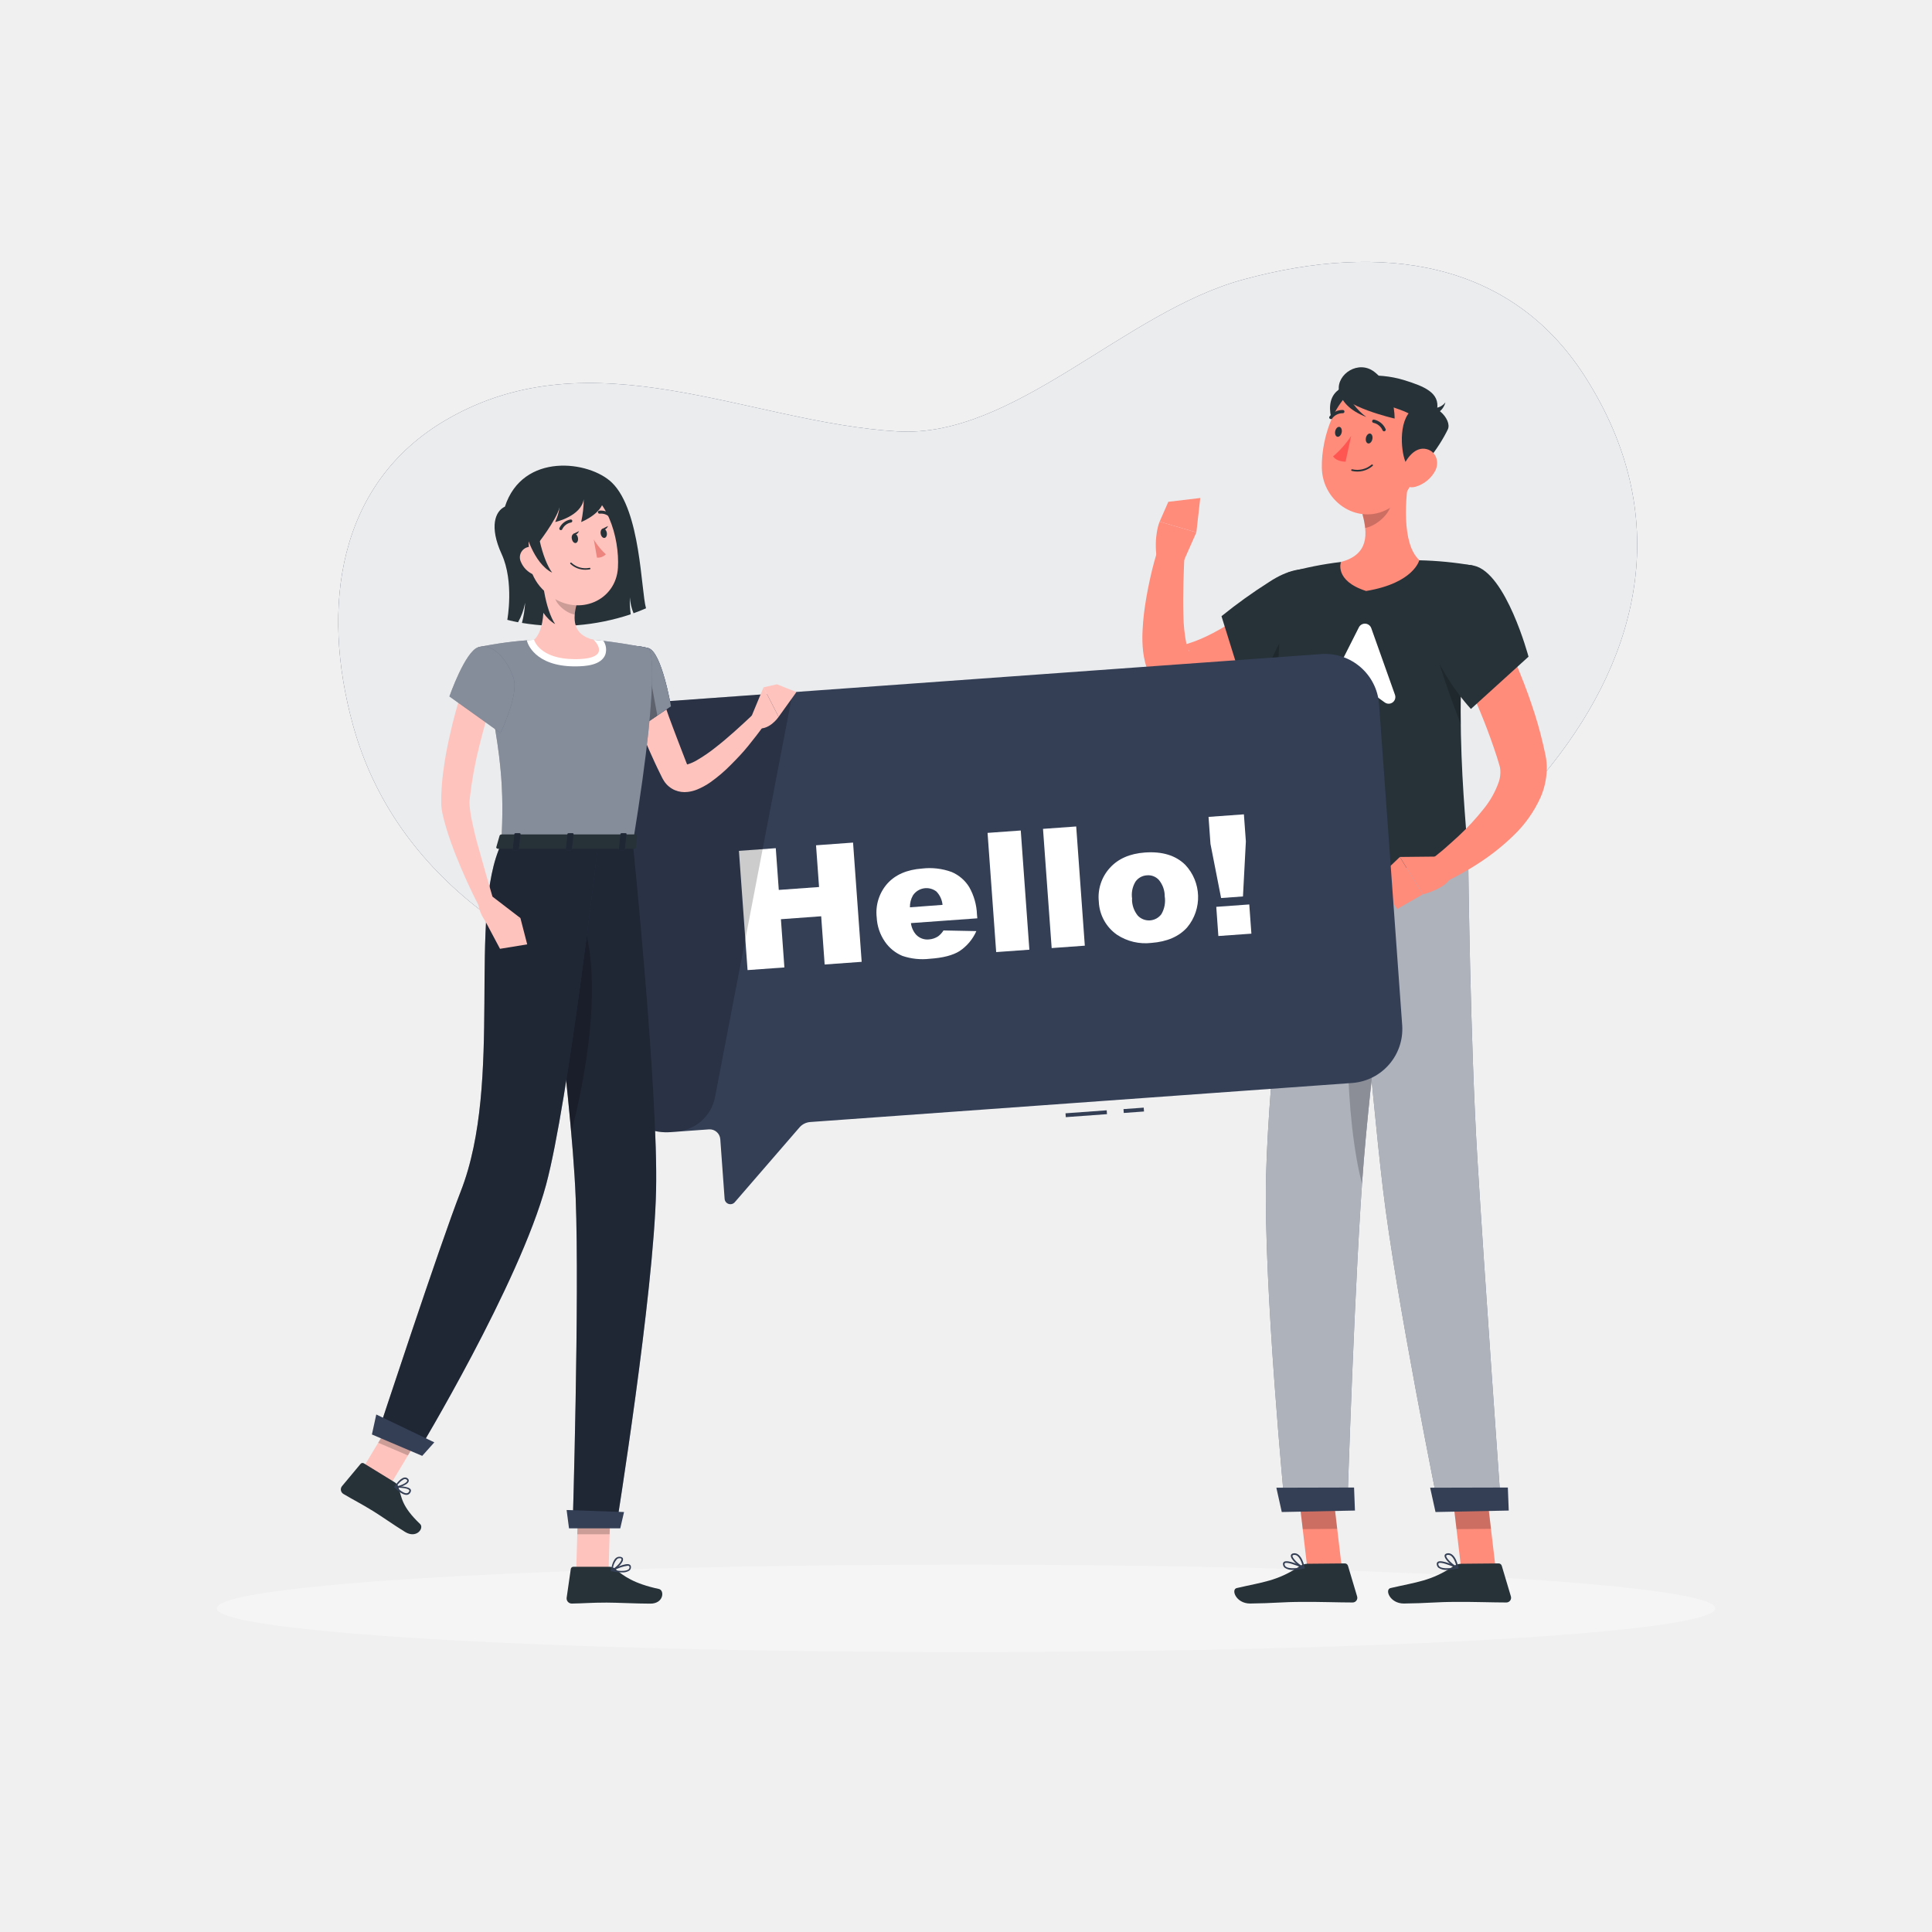
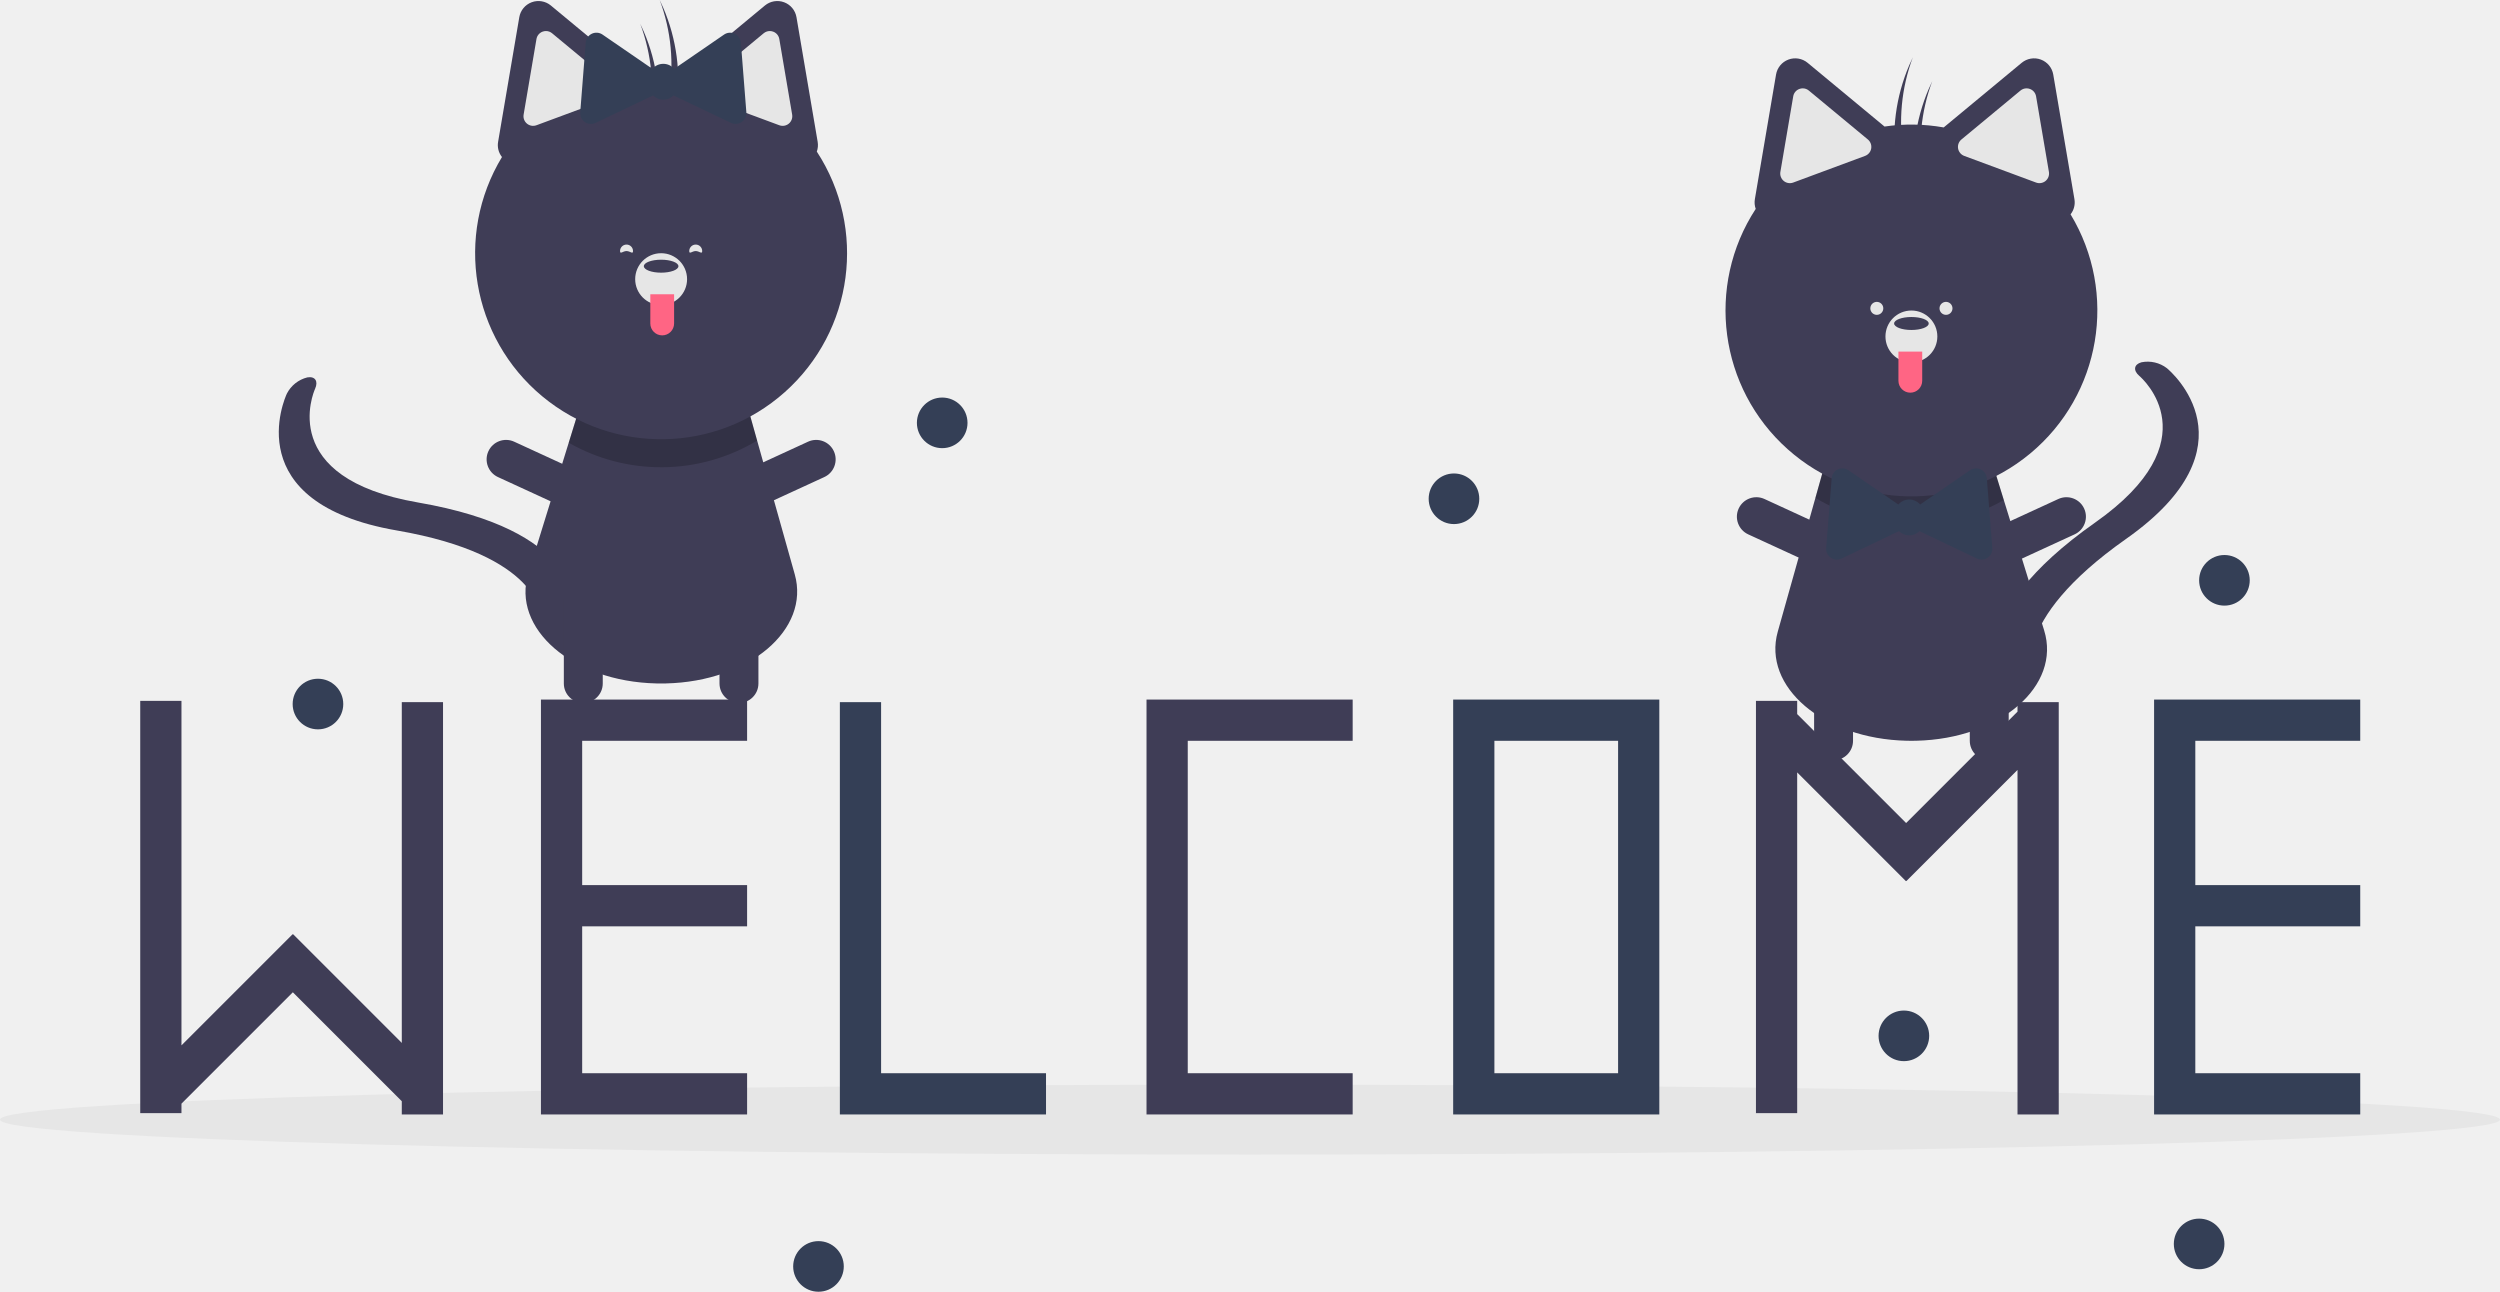
- <svg xmlns="http://www.w3.org/2000/svg" viewBox="0 0 500 500">
-   <g id="freepik--background-simple--inject-74">
-     <path d="M232.34,111.65c-38.57-2.25-78.93-25-116.76-3.06C87.19,125.06,83,157.38,91.35,187.65c21.84,79.51,144.13,93,213,73C375.75,240,456.28,169.29,410.12,97.34c-19-29.65-52.17-34.88-88.34-25C291.05,80.64,262.57,113.41,232.34,111.65Z" style="fill:#343F56" />
-     <path d="M232.34,111.65c-38.57-2.25-78.93-25-116.76-3.06C87.19,125.06,83,157.38,91.35,187.65c21.84,79.51,144.13,93,213,73C375.75,240,456.28,169.29,410.12,97.34c-19-29.65-52.17-34.88-88.34-25C291.05,80.64,262.57,113.41,232.34,111.65Z" style="fill:#fff;opacity:0.9" />
-   </g>
-   <g id="freepik--Shadow--inject-74">
-     <ellipse id="freepik--path--inject-74" cx="250" cy="416.24" rx="193.89" ry="11.32" style="fill:#f5f5f5" />
-   </g>
-   <g id="freepik--character-2--inject-74">
-     <path d="M348.15,115.36c-2.13-2.13-6.23-10.2-2.3-14s7.43-.35,7.7,1.5S353.1,120.3,348.15,115.36Z" style="fill:#263238" />
-     <polygon points="347.25 405.65 338.32 405.73 335.89 385.09 344.81 385.01 347.25 405.65" style="fill:#ff8b7b" />
-     <path d="M338.31,404.7l9.74-.09a.85.85,0,0,1,.8.6l2.36,7.91a1.21,1.21,0,0,1-1.17,1.6c-3.51,0-8.61-.19-13-.15-5.16,0-7.46.36-13.52.42-3.66,0-5-3.66-3.45-4,6.87-1.59,10.42-1.8,16.17-5.57A3.83,3.83,0,0,1,338.31,404.7Z" style="fill:#263238" />
-     <polygon points="335.89 385.1 337.15 395.74 346.07 395.66 344.82 385.02 335.89 385.1" style="opacity:0.2" />
-     <path d="M334.62,406.29a13.89,13.89,0,0,0,2.86-.35.2.2,0,0,0,.17-.18.21.21,0,0,0-.12-.21c-.42-.21-4.17-2-5.2-1.37a.65.65,0,0,0-.3.57,1.25,1.25,0,0,0,.48,1A3.41,3.41,0,0,0,334.62,406.29Zm2.14-.64c-1.93.34-3.4.27-4-.21a.81.81,0,0,1-.31-.69.21.21,0,0,1,.1-.21C333.11,404.2,335.23,405,336.76,405.65Z" style="fill:#343F56" />
-     <path d="M337.44,406a.24.24,0,0,0,.13-.05.19.19,0,0,0,.07-.2c0-.16-.7-4-2.82-3.76-.56.06-.72.35-.75.57-.15,1,2.14,2.94,3.28,3.42Zm-2.44-3.6c1.28,0,1.92,2.09,2.14,3-1.18-.66-2.74-2.18-2.65-2.78,0,0,0-.17.38-.21Z" style="fill:#343F56" />
-     <path d="M340.94,160.43l-.92,1-.86.85c-.57.56-1.16,1.09-1.75,1.61q-1.76,1.58-3.6,3a70,70,0,0,1-7.8,5.38c-1.37.81-2.78,1.58-4.21,2.31s-2.94,1.36-4.46,2a44.75,44.75,0,0,1-9.68,2.65l-.74.11a11,11,0,0,1-1.45.09,9,9,0,0,1-3.25-.64,8.85,8.85,0,0,1-2.77-1.77,10.13,10.13,0,0,1-1.66-2.06,13.57,13.57,0,0,1-1.43-3.51,21.61,21.61,0,0,1-.53-2.9,32.76,32.76,0,0,1-.15-5.09c.07-1.62.2-3.18.38-4.71.38-3.07.92-6,1.58-9s1.41-5.77,2.38-8.67l6.57,1.3c-.24,5.62-.51,11.38-.33,16.82a40.71,40.71,0,0,0,.8,7.52,8.3,8.3,0,0,0,.41,1.34c.14.34.31.55.3.46a1.06,1.06,0,0,0-.27-.4,3.05,3.05,0,0,0-.94-.62,3.57,3.57,0,0,0-1.13-.27c-.18,0-.26,0-.37,0l.11,0,.21-.06a37.75,37.75,0,0,0,6.88-2.5,59.41,59.41,0,0,0,6.69-3.78c2.17-1.44,4.31-3,6.37-4.65,1-.82,2.05-1.68,3-2.55l1.46-1.32.7-.65.61-.58Z" style="fill:#ff8b7b" />
-     <path d="M346.23,156.9c-.34-9.43-8.08-12.71-17.78-6.28a132.1,132.1,0,0,0-12.33,8.85l6.27,20.14s12-3.81,18.94-11.29C346,163.24,346.35,160.11,346.23,156.9Z" style="fill:#263238" />
-     <path d="M334.42,160.92s-5.79,8.28-7.84,17.08a56.71,56.71,0,0,0,8.2-4.32Z" style="opacity:0.2" />
-     <path d="M306.26,145.37l3.36-7.59L300.11,135s-1.63,3.63-.7,9.86Z" style="fill:#ff8b7b" />
-     <polygon points="310.63 128.88 302.36 129.87 300.11 135 309.62 137.78 310.63 128.88" style="fill:#ff8b7b" />
-     <path d="M334.48,225.26s-6.14,51.46-6.82,79c-.7,28.61,4.91,86.32,4.91,86.32l16.11-.34s1.94-61.78,4.28-90.09c2.54-30.86,8.94-75.45,8.94-75.45Z" style="fill:#343F56" />
-     <path d="M334.48,225.26s-6.14,51.46-6.82,79c-.7,28.61,4.91,86.32,4.91,86.32l16.11-.34s1.94-61.78,4.28-90.09c2.54-30.86,8.94-75.45,8.94-75.45Z" style="fill:#fff;opacity:0.6" />
-     <path d="M353.67,239.83c-7.2,15.87-5.27,51.32-1.18,66.52.15-2.21.31-4.3.47-6.23,1.67-20.34,5-46.63,7.11-62.2C358.11,235.08,355.92,234.86,353.67,239.83Z" style="opacity:0.2" />
-     <polygon points="350.66 390.93 331.72 391.31 330.32 385.02 350.43 384.97 350.66 390.93" style="fill:#343F56" />
-     <polygon points="387.04 405.65 378.12 405.73 375.69 385.09 384.61 385.01 387.04 405.65" style="fill:#ff8b7b" />
-     <path d="M378.1,404.7l9.75-.09a.86.86,0,0,1,.8.6l2.36,7.91a1.22,1.22,0,0,1-1.17,1.6c-3.52,0-8.61-.19-13-.15-5.16,0-7.47.36-13.52.42-3.66,0-5-3.66-3.45-4,6.86-1.59,10.41-1.8,16.17-5.57A3.8,3.8,0,0,1,378.1,404.7Z" style="fill:#263238" />
-     <polygon points="375.69 385.1 376.94 395.74 385.87 395.66 384.62 385.02 375.69 385.1" style="opacity:0.2" />
-     <path d="M374.42,406.29a14.07,14.07,0,0,0,2.86-.35.19.19,0,0,0,.16-.18.2.2,0,0,0-.11-.21c-.43-.21-4.18-2-5.2-1.37a.63.63,0,0,0-.3.57,1.27,1.27,0,0,0,.47,1A3.46,3.46,0,0,0,374.42,406.29Zm2.14-.64c-1.93.34-3.4.27-4-.21a.85.85,0,0,1-.32-.69.21.21,0,0,1,.1-.21C372.9,404.2,375,405,376.56,405.65Z" style="fill:#343F56" />
-     <path d="M377.23,406a.22.22,0,0,0,.21-.25c0-.16-.7-4-2.82-3.76-.56.06-.72.35-.76.57-.14,1,2.15,2.94,3.29,3.42Zm-2.43-3.6c1.27,0,1.92,2.09,2.14,3-1.18-.66-2.75-2.18-2.66-2.78,0,0,0-.17.38-.21Z" style="fill:#343F56" />
-     <path d="M350.2,224.92s4.45,55.37,7.7,82.69c3.37,28.42,14.47,82.94,14.47,82.94l16.11-.34s-4.42-61.9-6.13-90.26C380.48,269,380,224.24,380,224.24Z" style="fill:#343F56" />
-     <path d="M350.2,224.92s4.45,55.37,7.7,82.69c3.37,28.42,14.47,82.94,14.47,82.94l16.11-.34s-4.42-61.9-6.13-90.26C380.48,269,380,224.24,380,224.24Z" style="fill:#fff;opacity:0.6" />
-     <polygon points="390.46 390.93 371.51 391.31 370.12 385.02 390.23 384.97 390.46 390.93" style="fill:#343F56" />
-     <path d="M333.37,148.15s-6.59,24.46,1.11,77.11c14.38-.31,38.53-.87,45.52-1,.18-7.33-5.23-43.27,1.1-77.92A93.57,93.57,0,0,0,367.32,145a174.4,174.4,0,0,0-20.28.44A89.49,89.49,0,0,0,333.37,148.15Z" style="fill:#263238" />
-     <path d="M378.34,171l-7.45-6.17c.49,4.82,4.85,16.63,7.15,22.61C378,182.2,378.05,176.67,378.34,171Z" style="opacity:0.2" />
-     <path d="M351.69,162.33l-8.13,16.09a1.79,1.79,0,0,0,2.42,2.4l5.31-2.92a1.75,1.75,0,0,1,1.85.12l5.23,3.77a1.73,1.73,0,0,0,2.64-2l-6.11-17.18A1.75,1.75,0,0,0,351.69,162.33Z" style="fill:#fff" />
-     <path d="M364.82,122.16c-1.14,6.56-2.16,18.54,2.5,22.79,0,0-1.36,5.94-13.77,8-8.34-2.68-6.51-7.52-6.51-7.52,7.24-1.9,6.93-7.29,5.56-12.33Z" style="fill:#ff8b7b" />
-     <path d="M359.84,126.61l-7.24,6.44a21.06,21.06,0,0,1,.7,3.59c2.78-.46,6.53-3.6,6.76-6.51A9.73,9.73,0,0,0,359.84,126.61Z" style="opacity:0.2" />
-     <path d="M368.79,114.09c-2.41,8.52-3.38,13.63-8.7,17.12-8,5.24-17.81-1-18-10.09-.18-8.16,3.78-20.73,13-22.33A12.08,12.08,0,0,1,368.79,114.09Z" style="fill:#ff8b7b" />
-     <path d="M363.66,119.31c-1.12-2.72-1.93-11.68,2.74-13.88s9.52,3.17,8.29,5.71C372.8,115.08,366.26,125.61,363.66,119.31Z" style="fill:#263238" />
-     <path d="M366.45,108.59c-1.15-3-14.86-4.7-16.78-7.93-2.28-3.84,7.07-4.3,13.5-2.35,5.65,1.72,9.42,3.38,8.76,7.58C371.56,108.27,366.45,108.59,366.45,108.59Z" style="fill:#263238" />
-     <path d="M369.43,105.5s3,.82,4.64-1.38C373.55,106.3,371,108.5,369.43,105.5Z" style="fill:#263238" />
-     <path d="M355.7,96.25c-4.12-3.2-9.73.56-9.2,4.73s14.42,7.34,14.42,7.34S361.17,100.5,355.7,96.25Z" style="fill:#263238" />
-     <path d="M346.51,101c.63,2.92,2.76,5.21,7.07,6.91a15.65,15.65,0,0,1-5.43-7.31Z" style="fill:#263238" />
-     <path d="M355.16,113.66c-.15.71-.64,1.2-1.1,1.1s-.71-.76-.56-1.46.65-1.19,1.11-1.09S355.32,113,355.16,113.66Z" style="fill:#263238" />
-     <path d="M347.22,111.94c-.16.7-.65,1.19-1.11,1.09s-.71-.75-.56-1.45.65-1.19,1.11-1.1S347.37,111.24,347.22,111.94Z" style="fill:#263238" />
-     <path d="M349.67,112.84a25.57,25.57,0,0,1-4.67,5.28c1,1.43,3.23,1.36,3.23,1.36Z" style="fill:#ff5652" />
-     <path d="M349.85,121.87h0a6,6,0,0,0,5.4-1.31.21.21,0,0,0,0-.3.22.22,0,0,0-.3,0,5.72,5.72,0,0,1-5,1.19.21.21,0,0,0-.09.42Z" style="fill:#263238" />
-     <path d="M358.11,111.62a.43.43,0,0,0,.48-.59,4.23,4.23,0,0,0-3-2.44.43.43,0,0,0-.48.36.42.42,0,0,0,.35.48h0a3.33,3.33,0,0,1,2.35,1.95A.43.43,0,0,0,358.11,111.62Z" style="fill:#263238" />
-     <path d="M344.32,108.45a.4.4,0,0,0,.43-.15,3.38,3.38,0,0,1,2.73-1.36.42.42,0,1,0,.08-.84,4.17,4.17,0,0,0-3.47,1.68.41.41,0,0,0,.07.59A.35.35,0,0,0,344.32,108.45Z" style="fill:#263238" />
-     <path d="M383.28,153.16c1.82,3.18,3.34,6.26,4.92,9.43s3,6.36,4.35,9.62,2.66,6.57,3.8,10a101.49,101.49,0,0,1,3,10.43l.61,2.73a16.6,16.6,0,0,1,.34,3.9,19.5,19.5,0,0,1-1.59,7.06,31.78,31.78,0,0,1-7.11,10,58.5,58.5,0,0,1-8.7,6.93c-1.51,1-3.07,1.92-4.64,2.8s-3.13,1.69-4.88,2.46l-3.32-5.81c1.21-1,2.54-2,3.78-3.08s2.45-2.18,3.65-3.28a62.08,62.08,0,0,0,6.43-6.95,23.2,23.2,0,0,0,4-7.14,8,8,0,0,0,.36-3,5.2,5.2,0,0,0-.23-1.2l-.68-2.24a157.78,157.78,0,0,0-7.2-18.21c-1.37-3-2.83-6-4.29-9s-3-6-4.49-8.85Z" style="fill:#ff8b7b" />
-     <path d="M381.44,146.39c8.34,1.8,14.14,23.56,14.14,23.56l-14.91,13.53a57.76,57.76,0,0,1-11-18C365.72,154.59,372.52,144.45,381.44,146.39Z" style="fill:#263238" />
-     <path d="M371.87,221.68l-9.59.1,6,9.67s6.83-1.69,7.44-5.12Z" style="fill:#ff8b7b" />
-     <polygon points="356.31 227.49 361.6 235.25 368.23 231.45 362.28 221.78 356.31 227.49" style="fill:#ff8b7b" />
-     <path d="M371.41,121.89a8.45,8.45,0,0,1-5,4.06c-2.84.83-4.29-1.7-3.53-4.39.69-2.42,3-5.77,5.84-5.42S372.68,119.48,371.41,121.89Z" style="fill:#ff8b7b" />
-   </g>
-   <g id="freepik--Hello--inject-74">
-     <rect x="275.75" y="287.76" width="10.69" height="1" transform="translate(-20.1 21.07) rotate(-4.15)" style="fill:#343F56" />
-     <rect x="290.77" y="286.87" width="5.25" height="1" transform="translate(-20.01 21.96) rotate(-4.15)" style="fill:#343F56" />
-     <path d="M342,169.27,165.44,182a14,14,0,0,0-12.88,14.89l6,83.22A14,14,0,0,0,173.47,293l10-.72a2.75,2.75,0,0,1,2.94,2.54l1.12,15.42a1.5,1.5,0,0,0,2.64.88l16.74-19.35a4.07,4.07,0,0,1,2.77-1.39L350,280.27a14,14,0,0,0,12.89-14.89l-6-83.22A14,14,0,0,0,342,169.27Z" style="fill:#343F56" />
-     <path d="M191.23,220.2l9.54-.69.78,10.8,10.42-.75-.78-10.8,9.58-.7L223,248.92l-9.58.69-.9-12.48-10.42.76.9,12.48-9.53.69Z" style="fill:#fff" />
-     <path d="M165.44,182a14,14,0,0,0-12.88,14.89l6,83.22A14,14,0,0,0,173.47,293l1.47-.11a11.12,11.12,0,0,0,10.12-9l20.11-104.76Z" style="opacity:0.2" />
-     <path d="M252.93,237.66l-17.18,1.24a5.52,5.52,0,0,0,1.34,3,4,4,0,0,0,3.34,1.22,4.93,4.93,0,0,0,2.36-.8,5.69,5.69,0,0,0,1.39-1.52l8.5.17a12.08,12.08,0,0,1-4.33,5.16q-2.62,1.66-7.74,2a16.21,16.21,0,0,1-7.08-.75,10.32,10.32,0,0,1-4.51-3.67,12.06,12.06,0,0,1-2.13-6.29,11.28,11.28,0,0,1,2.74-8.73q3.12-3.48,9-3.91a16.61,16.61,0,0,1,7.68.9,9.86,9.86,0,0,1,4.53,3.91,15.51,15.51,0,0,1,2,7.07Zm-9-3.48a5.75,5.75,0,0,0-1.59-3.46,4.21,4.21,0,0,0-6.07,1,6,6,0,0,0-.78,3.09Z" style="fill:#fff" />
-     <path d="M255.58,215.55l8.59-.62,2.23,30.85-8.59.62Z" style="fill:#fff" />
-     <path d="M269.93,214.51l8.59-.62,2.23,30.85-8.58.62Z" style="fill:#fff" />
-     <path d="M284.37,233.31a11.21,11.21,0,0,1,2.84-8.68q3.21-3.57,9.09-4,6.7-.48,10.42,3.16a12.21,12.21,0,0,1,.51,16.23q-3.18,3.54-9.22,4a13.34,13.34,0,0,1-8.92-2.1A11,11,0,0,1,284.37,233.31Zm8.59-.64a6.7,6.7,0,0,0,1.53,4.33,4,4,0,0,0,6.08-.42,7,7,0,0,0,.86-4.61,6.59,6.59,0,0,0-1.51-4.24,3.72,3.72,0,0,0-3.07-1.2,3.87,3.87,0,0,0-3,1.66A6.61,6.61,0,0,0,293,232.67Z" style="fill:#fff" />
-     <path d="M312.77,211.41l9.15-.66.51,7L321.68,232l-5.66.41-2.75-14Zm2,23.28,8.54-.62.55,7.56-8.55.61Z" style="fill:#fff" />
-   </g>
-   <g id="freepik--character-1--inject-74">
-     <path d="M163,154.6a26.44,26.44,0,0,0,.23,4.38,58.62,58.62,0,0,1-28.15,2.23,25.73,25.73,0,0,0,.82-5.23,15.75,15.75,0,0,1-1.83,5.06c-1.78-.34-2.78-.63-2.78-.63s1.82-9.84-1.46-17-1.64-11.16.84-12.29c4.6-14.14,21.89-11.91,27.74-6.17,7.42,7.28,7.46,27.79,8.78,32.48-1.09.47-2.16.9-3.23,1.28A13.35,13.35,0,0,1,163,154.6Z" style="fill:#263238" />
-     <path d="M170.15,176.61l.9,2.85c.33,1,.66,2,1,2.95.67,2,1.37,4,2.12,5.92s1.47,3.94,2.25,5.9l1.16,3,.29.74.07.17v0s0,0,0,0a1.35,1.35,0,0,0-.42-.25c-.22-.08-.31,0-.17,0a2.41,2.41,0,0,0,.71-.11,10.88,10.88,0,0,0,2.24-1,40.76,40.76,0,0,0,4.88-3.34c1.62-1.26,3.21-2.61,4.77-4s3.13-2.84,4.64-4.26l3.07,2.6c-1.28,1.84-2.63,3.52-4,5.23s-2.91,3.31-4.49,4.9a39.35,39.35,0,0,1-5.29,4.52,18,18,0,0,1-3.47,1.9,9.59,9.59,0,0,1-2.42.62,6.55,6.55,0,0,1-3.32-.45,6.31,6.31,0,0,1-2.8-2.34c-.15-.23-.29-.46-.4-.67l-.27-.54-.36-.73c-.47-1-1-2-1.41-2.94-.91-2-1.82-4-2.65-6s-1.64-4.06-2.41-6.12c-.36-1-.72-2.09-1.06-3.14s-.67-2.08-1-3.31Z" style="fill:#ffc3bd" />
-     <path d="M167.78,167.73c3.45.88,5.86,15.06,5.86,15.06l-9.5,6.46s-9.1-14.31-6.45-18.1C160.45,167.21,162.75,166.45,167.78,167.73Z" style="fill:#343F56" />
-     <path d="M167.78,167.73c3.45.88,5.86,15.06,5.86,15.06l-9.5,6.46s-9.1-14.31-6.45-18.1C160.45,167.21,162.75,166.45,167.78,167.73Z" style="fill:#343F56" />
-     <path d="M167.78,167.73c3.45.88,5.86,15.06,5.86,15.06l-9.5,6.46s-9.1-14.31-6.45-18.1C160.45,167.21,162.75,166.45,167.78,167.73Z" style="fill:#fff;opacity:0.4" />
-     <polygon points="167.47 170.9 170.12 185.19 164.78 188.81 167.47 170.9" style="opacity:0.3" />
-     <path d="M194.43,185.52l3.17-7.64,3.91,7.64s-2.54,3.8-5.89,2.87Z" style="fill:#ffc3bd" />
-     <polygon points="201.09 177.09 206.11 179.11 201.51 185.52 197.59 177.88 201.09 177.09" style="fill:#ffc3bd" />
-     <polygon points="149.13 406.45 157.5 406.45 158.06 387.08 149.69 387.08 149.13 406.45" style="fill:#ffc3bd" />
-     <polygon points="93.01 381.5 100.7 384.78 110.77 368.02 103.07 364.74 93.01 381.5" style="fill:#ffc3bd" />
-     <path d="M102.18,383.64l-8-4.92a.66.66,0,0,0-.87.14l-4.81,5.77a1.35,1.35,0,0,0,.37,2c2.82,1.67,4.26,2.33,7.78,4.49,2.17,1.34,5.19,3.5,8.18,5.34s5-1,3.89-2.05c-4.85-4.63-4.71-6.83-5.62-9.57A2.15,2.15,0,0,0,102.18,383.64Z" style="fill:#263238" />
-     <path d="M157.78,405.48h-9.39a.67.67,0,0,0-.67.57l-1.07,7.44A1.33,1.33,0,0,0,148,415c3.28-.05,4.86-.25,9-.25,2.54,0,7.8.27,11.31.27s3.69-3.47,2.23-3.79c-6.55-1.41-9.13-3.35-11.34-5.2A2.17,2.17,0,0,0,157.78,405.48Z" style="fill:#263238" />
-     <polygon points="158.05 387.09 157.77 397.07 149.4 397.07 149.69 387.09 158.05 387.09" style="opacity:0.2" />
-     <polygon points="103.07 364.75 110.76 368.02 105.57 376.66 97.88 373.38 103.07 364.75" style="opacity:0.2" />
-     <path d="M167.78,167.73s4,1.4-4,50.47h-34c.57-13.82.59-22.34-6-50.71a100,100,0,0,1,14.42-1.9,107.26,107.26,0,0,1,15.43,0C160.27,166.19,167.78,167.73,167.78,167.73Z" style="fill:#343F56" />
-     <path d="M167.78,167.73s4,1.4-4,50.47h-34c.57-13.82.59-22.34-6-50.71a100,100,0,0,1,14.42-1.9,107.26,107.26,0,0,1,15.43,0C160.27,166.19,167.78,167.73,167.78,167.73Z" style="fill:#fff;opacity:0.4" />
-     <path d="M138.22,165.58a110.17,110.17,0,0,1,15.43,0c.83.08,1.68.17,2.52.27a4.12,4.12,0,0,1,.47,3.61c-1.09,2.69-5,3-7.84,3-10.51,0-12.29-6.14-12.36-6.4l-.1-.37Z" style="fill:#fff" />
-     <path d="M139.75,148.22c1,5,1.95,14.06-1.53,17.37,0,0,1.36,5,10.58,5,10.14,0,4.85-5,4.85-5-5.54-1.32-5.39-5.43-4.43-9.28Z" style="fill:#ffc3bd" />
-     <path d="M140.76,144.69c-1.19,3.93.46,13.23,2.91,16.83-4.83-2.77-6.46-11.21-6.46-11.21Z" style="fill:#263238" />
-     <path d="M143.61,151.52l5.61,4.78a14.72,14.72,0,0,0-.48,2.74c-2.11-.31-5-2.63-5.24-4.84A7.52,7.52,0,0,1,143.61,151.52Z" style="opacity:0.2" />
-     <path d="M135.17,139.36c1.94,8.07,2.58,11.53,7.44,15,7.31,5.21,16.8,1.07,17.31-7.42.46-7.64-2.78-19.55-11.33-21.39A11.32,11.32,0,0,0,135.17,139.36Z" style="fill:#ffc3bd" />
-     <path d="M163.79,218.2s6.59,64.42,6,89.92c-.57,26.52-10.29,87-10.29,87h-11.3s1.79-58.95.79-85c-1.09-28.4-10.11-91.94-10.11-91.94Z" style="fill:#343F56" />
-     <path d="M163.79,218.2s6.59,64.42,6,89.92c-.57,26.52-10.29,87-10.29,87h-11.3s1.79-58.95.79-85c-1.09-28.4-10.11-91.94-10.11-91.94Z" style="opacity:0.4" />
-     <polygon points="147.26 395.54 160.52 395.54 161.5 391.31 146.64 390.79 147.26 395.54" style="fill:#343F56" />
-     <path d="M149.14,234.23c8.34,16.78,1.67,47.39-1.28,58.78-1.51-17.1-4.06-38-6.05-53.37C143.07,231,145.29,226.49,149.14,234.23Z" style="opacity:0.2" />
-     <path d="M154.82,218.2s-7.7,67-13.51,88.47c-6.89,25.53-33.12,69-33.12,69L97.7,371.21s16.23-49.36,21.51-62.81c11.25-28.7,1.62-71.47,10.61-90.2Z" style="fill:#343F56" />
-     <path d="M154.82,218.2s-7.7,67-13.51,88.47c-6.89,25.53-33.12,69-33.12,69L97.7,371.21s16.23-49.36,21.51-62.81c11.25-28.7,1.62-71.47,10.61-90.2Z" style="opacity:0.4" />
-     <polygon points="96.25 371.24 109.27 376.78 112.4 373.28 97.38 366.07 96.25 371.24" style="fill:#343F56" />
-     <path d="M148,139.47c.12.66.56,1.14,1,1.06s.69-.68.57-1.34-.56-1.14-1-1.07S147.83,138.8,148,139.47Z" style="fill:#263238" />
-     <path d="M155.46,138.15c.11.66.56,1.14,1,1.06s.7-.68.58-1.34-.56-1.14-1-1.07S155.34,137.48,155.46,138.15Z" style="fill:#263238" />
-     <path d="M155.85,136.88l1.51-.75S156.76,137.52,155.85,136.88Z" style="fill:#263238" />
-     <path d="M153.67,139.64a17.88,17.88,0,0,0,3.12,3.82,2.92,2.92,0,0,1-2.29.86Z" style="fill:#ed847e" />
-     <path d="M151.49,147.45a6.57,6.57,0,0,0,1.13-.1.2.2,0,1,0-.07-.39,5.32,5.32,0,0,1-4.65-1.31.2.2,0,0,0-.28,0,.19.19,0,0,0,0,.28A5.54,5.54,0,0,0,151.49,147.45Z" style="fill:#263238" />
-     <path d="M138,134.63a59.14,59.14,0,0,0,1,6.33s5-6.33,5.83-9.72a14.23,14.23,0,0,1-1.15,3.86s6.73-1.47,7.39-5.91a28.24,28.24,0,0,1-.66,5.91s6.42-2.52,5.83-6.78-10.45-5.91-15-4.47-9,6.11-7.66,12.53,3.91,8.83,3.91,8.83S135.64,138.74,138,134.63Z" style="fill:#263238" />
-     <path d="M134.82,145.44a6.06,6.06,0,0,0,3.28,3.27c2,.8,3.19-.91,2.84-2.89-.31-1.79-1.72-4.35-3.79-4.31A2.73,2.73,0,0,0,134.82,145.44Z" style="fill:#ffc3bd" />
-     <path d="M139.21,131.55c-1,4,1.08,13.2,3.7,16.67-5-2.53-7-10.89-7-10.89Z" style="fill:#263238" />
-     <path d="M145.26,137.19a.4.4,0,0,0,.24-.2,3.15,3.15,0,0,1,2.26-1.76.41.41,0,0,0,.35-.44.39.39,0,0,0-.44-.35,3.93,3.93,0,0,0-2.88,2.19.4.4,0,0,0,.47.56Z" style="fill:#263238" />
-     <path d="M158.19,134.09a.35.35,0,0,0,.27-.11.4.4,0,0,0,0-.56,4,4,0,0,0-3.39-1.26.4.4,0,0,0-.32.47.4.4,0,0,0,.46.31,3.15,3.15,0,0,1,2.67,1A.4.4,0,0,0,158.19,134.09Z" style="fill:#263238" />
-     <path d="M127.93,179.36c-1.39,4.39-2.72,9-3.85,13.54a102.19,102.19,0,0,0-2.49,13.63l-.08.84c0,.27,0,.33,0,.57a13,13,0,0,0,.11,1.41,32.18,32.18,0,0,0,.55,3.26c.47,2.23,1,4.53,1.68,6.81s1.26,4.6,1.94,6.9l2,6.9-3.71,1.53c-2.28-4.36-4.26-8.8-6.11-13.38-.89-2.3-1.76-4.62-2.48-7.07-.36-1.22-.7-2.47-1-3.83a18.82,18.82,0,0,1-.3-2.18c0-.37,0-.92,0-1.25l0-1a65.39,65.39,0,0,1,.7-7.61c.33-2.5.82-4.94,1.35-7.37a122.63,122.63,0,0,1,4-14.37Z" style="fill:#ffc3bd" />
-     <path d="M123.8,167.49c-3.4,1-7.49,12.75-7.49,12.75l13.2,9.44s4.82-9.78,3.39-14.18C131.41,170.92,127.69,166.31,123.8,167.49Z" style="fill:#343F56" />
-     <path d="M123.8,167.49c-3.4,1-7.49,12.75-7.49,12.75l13.2,9.44s4.82-9.78,3.39-14.18C131.41,170.92,127.69,166.31,123.8,167.49Z" style="fill:#fff;opacity:0.4" />
-     <path d="M105.56,386.82a1.17,1.17,0,0,0,.71-.7.7.7,0,0,0,0-.68c-.6-.88-3.63-.81-4-.8a.2.2,0,0,0-.18.12.2.2,0,0,0,0,.21c.79.79,2.27,2.08,3.31,1.88ZM102.75,385c1.21,0,2.83.17,3.15.64a.29.29,0,0,1,0,.3.78.78,0,0,1-.55.49C104.8,386.57,103.84,386,102.75,385Z" style="fill:#343F56" />
-     <path d="M103.64,384.79c.92-.29,1.9-.8,2.11-1.37a.7.7,0,0,0-.28-.82,1,1,0,0,0-.85-.21c-1.19.21-2.47,2.25-2.52,2.34a.2.2,0,0,0,0,.2.21.21,0,0,0,.17.1A4.81,4.81,0,0,0,103.64,384.79Zm.92-2,.13,0a.65.65,0,0,1,.54.13c.2.16.18.28.15.37-.2.55-1.72,1.21-2.73,1.34A4.93,4.93,0,0,1,104.56,382.81Z" style="fill:#343F56" />
-     <path d="M160.92,406.94a3.17,3.17,0,0,0,2-.51,1.13,1.13,0,0,0,.36-1,.64.64,0,0,0-.34-.52c-1-.56-4.35,1.14-4.73,1.33a.2.2,0,0,0,0,.37A13.51,13.51,0,0,0,160.92,406.94Zm1.49-1.73a.76.76,0,0,1,.37.07.25.25,0,0,1,.13.22.7.7,0,0,1-.22.63c-.51.46-1.89.54-3.74.23A10.81,10.81,0,0,1,162.41,405.21Z" style="fill:#343F56" />
-     <path d="M158.33,406.65l.08,0c1-.45,3-2.25,2.82-3.2,0-.23-.2-.5-.75-.56a1.44,1.44,0,0,0-1.1.34c-1,.88-1.24,3.13-1.25,3.22a.21.21,0,0,0,.09.18A.15.15,0,0,0,158.33,406.65Zm2-3.39h.12c.36,0,.39.19.39.23.1.57-1.24,2-2.26,2.61a4.59,4.59,0,0,1,1.07-2.58A1,1,0,0,1,160.32,403.26Z" style="fill:#343F56" />
-     <path d="M129.31,216.21l-.86,3c-.12.23.16.47.55.47H164c.31,0,.56-.15.58-.34l.31-3c0-.21-.25-.39-.58-.39H129.87A.63.63,0,0,0,129.31,216.21Z" style="fill:#263238" />
-     <path d="M133.93,220.05H133c-.18,0-.32-.09-.31-.21l.43-4c0-.11.18-.21.36-.21h.92c.19,0,.32.1.31.21l-.43,4C134.28,220,134.12,220.05,133.93,220.05Z" style="fill:#343F56" />
-     <path d="M133.93,220.05H133c-.18,0-.32-.09-.31-.21l.43-4c0-.11.18-.21.36-.21h.92c.19,0,.32.1.31.21l-.43,4C134.28,220,134.12,220.05,133.93,220.05Z" style="opacity:0.4" />
-     <path d="M161.36,220.05h-.92c-.18,0-.32-.09-.31-.21l.44-4c0-.11.17-.21.35-.21h.92c.19,0,.33.1.31.21l-.43,4C161.71,220,161.55,220.05,161.36,220.05Z" style="fill:#343F56" />
-     <path d="M161.36,220.05h-.92c-.18,0-.32-.09-.31-.21l.44-4c0-.11.17-.21.35-.21h.92c.19,0,.33.1.31.21l-.43,4C161.71,220,161.55,220.05,161.36,220.05Z" style="opacity:0.4" />
-     <path d="M147.65,220.05h-.92c-.19,0-.33-.09-.31-.21l.43-4c0-.11.17-.21.36-.21h.92c.18,0,.32.1.31.21l-.43,4C148,220,147.83,220.05,147.65,220.05Z" style="fill:#343F56" />
-     <path d="M147.65,220.05h-.92c-.19,0-.33-.09-.31-.21l.43-4c0-.11.17-.21.36-.21h.92c.18,0,.32.1.31.21l-.43,4C148,220,147.83,220.05,147.65,220.05Z" style="opacity:0.4" />
-     <path d="M148.34,138.19l1.51-.74S149.25,138.84,148.34,138.19Z" style="fill:#263238" />
-     <path d="M127.51,232.09l7.17,5.5-8.31,1.83s-3.53-4-2.31-7.3Z" style="fill:#ffc3bd" />
-     <polygon points="136.44 244.4 129.4 245.55 125.56 238.33 134.68 237.59 136.44 244.4" style="fill:#ffc3bd" />
-   </g>
+ <svg xmlns="http://www.w3.org/2000/svg" id="a767eac7-073f-42f5-be07-7b01228cc98c" data-name="Layer 1" width="889.076" height="459.38" viewBox="0 0 889.076 459.38">
+   <ellipse cx="444.538" cy="398.169" rx="444.538" ry="12.435" fill="#e6e6e6" />
+   <path d="M836.907,483.742c-.561.008-1.123.015-1.692.015s-1.13-.008-1.692-.015c-29.757-.677-51.326-19.269-45.836-38.777l13.387-47.589,3.383-12.041,59.976,1.023,3.645,11.78,14.348,46.366C888.502,464.119,866.934,483.065,836.907,483.742Z" transform="translate(-155.4622 -220.3102)" fill="#3f3d56" />
+   <path d="M868.079,398.137a66.201,66.201,0,0,1-67.004-.761l3.383-12.041,59.976,1.023Z" transform="translate(-155.4622 -220.3102)" opacity="0.2" />
+   <path d="M865.548,446.544c2.591-9.656,11.106-23.585,34.987-40.38,41.648-29.294,16.803-51.259,15.727-52.18-2.258-1.93-1.925-4.098.775-4.839a11.224,11.224,0,0,1,9.034,2.103c1.348,1.115,32.459,27.683-14.537,60.734-42.295,29.75-33.302,49.169-33.199,49.355,1.133,2.077-.684,3.739-4.063,3.716s-7.039-1.723-8.176-3.797C865.856,460.818,863.135,455.533,865.548,446.544Z" transform="translate(-155.4622 -220.3102)" fill="#3f3d56" />
+   <path d="M807.534,490.677a6.92,6.92,0,0,1-6.92-6.92V453.769a6.92,6.92,0,0,1,13.841,0v29.988A6.92,6.92,0,0,1,807.534,490.677Z" transform="translate(-155.4622 -220.3102)" fill="#3f3d56" />
+   <path d="M813.602,419.484a6.92,6.92,0,0,1-9.179,3.394l-27.243-12.534a6.92,6.92,0,0,1,5.785-12.574l27.243,12.534A6.92,6.92,0,0,1,813.602,419.484Z" transform="translate(-155.4622 -220.3102)" fill="#3f3d56" />
+   <path d="M856.829,419.484a6.92,6.92,0,0,0,9.179,3.394l27.243-12.534a6.92,6.92,0,0,0-5.785-12.574l-27.243,12.534A6.92,6.92,0,0,0,856.829,419.484Z" transform="translate(-155.4622 -220.3102)" fill="#3f3d56" />
+   <path d="M862.897,490.677a6.92,6.92,0,0,0,6.92-6.92V453.769a6.92,6.92,0,1,0-13.841,0v29.988A6.92,6.92,0,0,0,862.897,490.677Z" transform="translate(-155.4622 -220.3102)" fill="#3f3d56" />
+   <path d="M891.818,296.535a6.806,6.806,0,0,0,1.373-5.408l-3.766-22.157-3.766-22.157a6.913,6.913,0,0,0-11.226-4.164L857.127,256.988l-10.426,8.64a65.694,65.694,0,0,0-21.047-.317l-10.043-8.322-17.305-14.34a6.913,6.913,0,0,0-11.226,4.164l-3.766,22.157-3.766,22.157a6.844,6.844,0,0,0,.301,3.474,66.118,66.118,0,1,0,111.969,1.935Z" transform="translate(-155.4622 -220.3102)" fill="#3f3d56" />
+   <path d="M796.572,251.728a3.447,3.447,0,0,0-1.202.218,3.388,3.388,0,0,0-2.184,2.635L788.618,281.451a3.423,3.423,0,0,0,4.565,3.782l25.553-9.479a3.422,3.422,0,0,0,.993-5.844l-0-.001-20.985-17.39A3.392,3.392,0,0,0,796.572,251.728Z" transform="translate(-155.4622 -220.3102)" fill="#e6e6e6" />
+   <path d="M876.167,251.728a3.392,3.392,0,0,0-2.172.792l-20.986,17.391a3.422,3.422,0,0,0,.993,5.844l25.553,9.479a3.423,3.423,0,0,0,4.565-3.782l-4.567-26.87a3.388,3.388,0,0,0-2.184-2.635A3.447,3.447,0,0,0,876.167,251.728Z" transform="translate(-155.4622 -220.3102)" fill="#e6e6e6" />
+   <circle cx="679.753" cy="119.658" r="9.227" fill="#e6e6e6" />
+   <ellipse cx="679.753" cy="115.044" rx="6.151" ry="2.307" fill="#3f3d56" />
+   <path d="M675.14,125.04H683.598a0,0,0,0,1,0,0v10.38a4.229,4.229,0,0,1-4.229,4.229h0a4.229,4.229,0,0,1-4.229-4.229V125.04a0,0,0,0,1,0,0Z" fill="#ff6584" />
+   <path d="M835.729,240.69c-.444.92-.874,1.849-1.279,2.798a65.818,65.818,0,0,0-4.651,35.344c.866-1.256,1.776-2.565,2.701-3.888A65.775,65.775,0,0,1,835.729,240.69Z" transform="translate(-155.4622 -220.3102)" fill="#3f3d56" />
+   <path d="M842.649,249.148c-.444.92-.874,1.849-1.279,2.798A65.818,65.818,0,0,0,836.719,287.29c.866-1.256,1.776-2.565,2.701-3.888A65.775,65.775,0,0,1,842.649,249.148Z" transform="translate(-155.4622 -220.3102)" fill="#3f3d56" />
+   <path d="M863.985,415.199l-.975-12.398-.975-12.398a3.825,3.825,0,0,0-5.98-2.853l-10.25,7.043-7.485,5.143a5.095,5.095,0,0,0-7.749,0l-7.485-5.143L812.838,387.55a3.825,3.825,0,0,0-5.98,2.853l-.975,12.398-.975,12.398a3.825,3.825,0,0,0,5.461,3.752l11.224-5.355,9.223-4.4a5.101,5.101,0,0,0,7.262,0l9.223,4.4,11.224,5.355A3.825,3.825,0,0,0,863.985,415.199Z" transform="translate(-155.4622 -220.3102)" fill="#343f56" />
+   <circle cx="667.451" cy="109.662" r="2.307" fill="#e6e6e6" />
+   <circle cx="692.056" cy="109.662" r="2.307" fill="#e6e6e6" />
+   <path d="M388.888,463.362c.561.008,1.123.015,1.692.015s1.13-.008,1.692-.015c29.757-.677,51.326-19.269,45.836-38.777l-13.387-47.589L421.336,364.955l-59.976,1.023-3.645,11.78-14.348,46.366C337.293,443.739,358.861,462.685,388.888,463.362Z" transform="translate(-155.4622 -220.3102)" fill="#3f3d56" />
+   <path d="M357.715,377.758a66.201,66.201,0,0,0,67.004-.761L421.336,364.955l-59.976,1.023Z" transform="translate(-155.4622 -220.3102)" opacity="0.2" />
+   <path d="M352.962,420.524c-6.473-7.619-20.13-16.565-48.9-21.526-50.177-8.656-37.121-39.139-36.542-40.432,1.215-2.711-.014-4.527-2.771-4.041a11.224,11.224,0,0,0-7.266,5.766c-.741,1.585-17.492,38.91,39.127,48.673,50.957,8.79,51.139,30.19,51.125,30.403-.136,2.362,2.218,3.087,5.263,1.62s5.625-4.569,5.765-6.931C358.791,433.557,358.99,427.616,352.962,420.524Z" transform="translate(-155.4622 -220.3102)" fill="#3f3d56" />
+   <path d="M418.261,470.298a6.92,6.92,0,0,0,6.92-6.92V433.389a6.92,6.92,0,0,0-13.841,0v29.988A6.92,6.92,0,0,0,418.261,470.298Z" transform="translate(-155.4622 -220.3102)" fill="#3f3d56" />
+   <path d="M412.193,399.105a6.92,6.92,0,0,0,9.179,3.394l27.243-12.534a6.92,6.92,0,1,0-5.785-12.574l-27.243,12.534A6.92,6.92,0,0,0,412.193,399.105Z" transform="translate(-155.4622 -220.3102)" fill="#3f3d56" />
+   <path d="M368.966,399.105a6.92,6.92,0,0,1-9.179,3.394l-27.243-12.534a6.92,6.92,0,1,1,5.785-12.574l27.243,12.534A6.92,6.92,0,0,1,368.966,399.105Z" transform="translate(-155.4622 -220.3102)" fill="#3f3d56" />
+   <path d="M362.898,470.298a6.92,6.92,0,0,1-6.92-6.92V433.389a6.92,6.92,0,0,1,13.841,0v29.988A6.92,6.92,0,0,1,362.898,470.298Z" transform="translate(-155.4622 -220.3102)" fill="#3f3d56" />
+   <path d="M445.947,274.221a6.844,6.844,0,0,0,.301-3.474l-3.766-22.157-3.766-22.157a6.913,6.913,0,0,0-11.226-4.164l-17.305,14.34L400.141,244.931a65.694,65.694,0,0,0-21.047.317l-10.426-8.64-17.305-14.34a6.913,6.913,0,0,0-11.226,4.164L336.37,248.59l-3.766,22.157a6.806,6.806,0,0,0,1.373,5.408,66.137,66.137,0,1,0,111.969-1.935Z" transform="translate(-155.4622 -220.3102)" fill="#3f3d56" />
+   <path d="M427.051,232.14,406.066,249.53l-0.0.001a3.422,3.422,0,0,0,.993,5.844l25.553,9.479a3.423,3.423,0,0,0,4.565-3.782l-4.567-26.87a3.388,3.388,0,0,0-2.184-2.635,3.447,3.447,0,0,0-1.202-.218A3.392,3.392,0,0,0,427.051,232.14Z" transform="translate(-155.4622 -220.3102)" fill="#e6e6e6" />
+   <path d="M348.427,231.566a3.388,3.388,0,0,0-2.184,2.635l-4.567,26.87a3.423,3.423,0,0,0,4.565,3.782l25.553-9.479a3.422,3.422,0,0,0,.993-5.844l-20.986-17.391a3.392,3.392,0,0,0-2.172-.792A3.447,3.447,0,0,0,348.427,231.566Z" transform="translate(-155.4622 -220.3102)" fill="#e6e6e6" />
+   <circle cx="235.117" cy="99.278" r="9.227" fill="#e6e6e6" />
+   <ellipse cx="235.117" cy="94.665" rx="6.151" ry="2.307" fill="#3f3d56" />
+   <path d="M390.964,324.971h0A4.229,4.229,0,0,1,395.193,329.2v10.38a0,0,0,0,1,0,0h-8.458a0,0,0,0,1,0,0V329.2A4.229,4.229,0,0,1,390.964,324.971Z" transform="translate(626.4652 444.2411) rotate(-180)" fill="#ff6584" />
+   <path d="M390.066,220.31c.444.92.874,1.849,1.279,2.798a65.818,65.818,0,0,1,4.651,35.344c-.866-1.256-1.776-2.565-2.701-3.888A65.775,65.775,0,0,0,390.066,220.31Z" transform="translate(-155.4622 -220.3102)" fill="#3f3d56" />
+   <path d="M383.146,228.768c.444.92.874,1.849,1.279,2.798a65.818,65.818,0,0,1,4.651,35.344c-.866-1.256-1.776-2.565-2.701-3.888A65.775,65.775,0,0,0,383.146,228.768Z" transform="translate(-155.4622 -220.3102)" fill="#3f3d56" />
+   <path d="M361.81,260.258l.975-12.398.975-12.398a3.825,3.825,0,0,1,5.98-2.853l10.25,7.043,7.485,5.143a5.095,5.095,0,0,1,7.749,0l7.485-5.143,10.25-7.043a3.825,3.825,0,0,1,5.98,2.853l.975,12.398.975,12.398a3.825,3.825,0,0,1-5.461,3.752L404.202,258.655l-9.223-4.4a5.101,5.101,0,0,1-7.262,0l-9.223,4.4L367.27,264.01A3.825,3.825,0,0,1,361.81,260.258Z" transform="translate(-155.4622 -220.3102)" fill="#343f56" />
+   <path d="M400.575,309.592c0,1.274,1.033,0,2.307,0s2.307,1.274,2.307,0a2.307,2.307,0,0,0-4.614,0Z" transform="translate(-155.4622 -220.3102)" fill="#e6e6e6" />
+   <path d="M380.583,309.592c0,1.274-1.033,0-2.307,0s-2.307,1.274-2.307,0a2.307,2.307,0,0,1,4.614,0Z" transform="translate(-155.4622 -220.3102)" fill="#e6e6e6" />
+   <polygon points="481.05 263.451 481.05 248.788 407.736 248.788 407.736 249.705 407.736 263.451 407.736 381.67 407.736 396.333 422.399 396.333 481.05 396.333 481.05 381.67 422.399 381.67 422.399 263.451 481.05 263.451" fill="#3f3d56" />
+   <path d="M672.253,469.099V616.643h73.314V469.099Zm58.651,132.882h-43.988V483.761h43.988Z" transform="translate(-155.4622 -220.3102)" fill="#343f56" />
+   <polygon points="313.344 381.67 313.344 249.705 298.681 249.705 298.681 381.67 298.681 396.333 313.344 396.333 371.995 396.333 371.995 381.67 313.344 381.67" fill="#343f56" />
+   <polygon points="265.69 263.451 265.69 248.788 192.376 248.788 192.376 249.705 192.376 263.451 192.376 314.771 192.376 329.434 192.376 381.67 192.376 396.333 207.039 396.333 265.69 396.333 265.69 381.67 207.039 381.67 207.039 329.434 265.69 329.434 265.69 314.771 207.039 314.771 207.039 263.451 265.69 263.451" fill="#3f3d56" />
+   <polygon points="839.372 263.451 839.372 248.788 766.058 248.788 766.058 249.705 766.058 263.451 766.058 314.771 766.058 329.434 766.058 381.67 766.058 396.333 780.721 396.333 839.372 396.333 839.372 381.67 780.721 381.67 780.721 329.434 839.372 329.434 839.372 314.771 780.721 314.771 780.721 263.451 839.372 263.451" fill="#343f56" />
+   <polygon points="142.889 249.705 142.889 370.89 104.228 332.23 104.14 332.319 104.058 332.237 64.535 371.76 64.535 249.247 49.872 249.247 49.872 395.875 64.535 395.875 64.535 392.496 104.147 352.884 142.889 391.627 142.889 396.333 157.552 396.333 157.552 249.705 142.889 249.705" fill="#3f3d56" />
+   <polygon points="717.488 249.705 717.488 253.083 677.876 292.695 639.133 253.953 639.133 249.247 624.47 249.247 624.47 395.875 639.133 395.875 639.133 274.689 677.794 313.35 677.883 313.261 677.964 313.342 717.488 273.819 717.488 396.333 732.15 396.333 732.15 249.705 717.488 249.705" fill="#3f3d56" />
+   <circle cx="335.076" cy="150.38" r="9" fill="#343f56" />
+   <circle cx="113.076" cy="250.38" r="9" fill="#343f56" />
+   <circle cx="291.076" cy="450.38" r="9" fill="#343f56" />
+   <circle cx="517.076" cy="177.38" r="9" fill="#343f56" />
+   <circle cx="782.076" cy="442.38" r="9" fill="#343f56" />
+   <circle cx="791.076" cy="206.38" r="9" fill="#343f56" />
+   <circle cx="677.076" cy="368.38" r="9" fill="#343f56" />
</svg>
